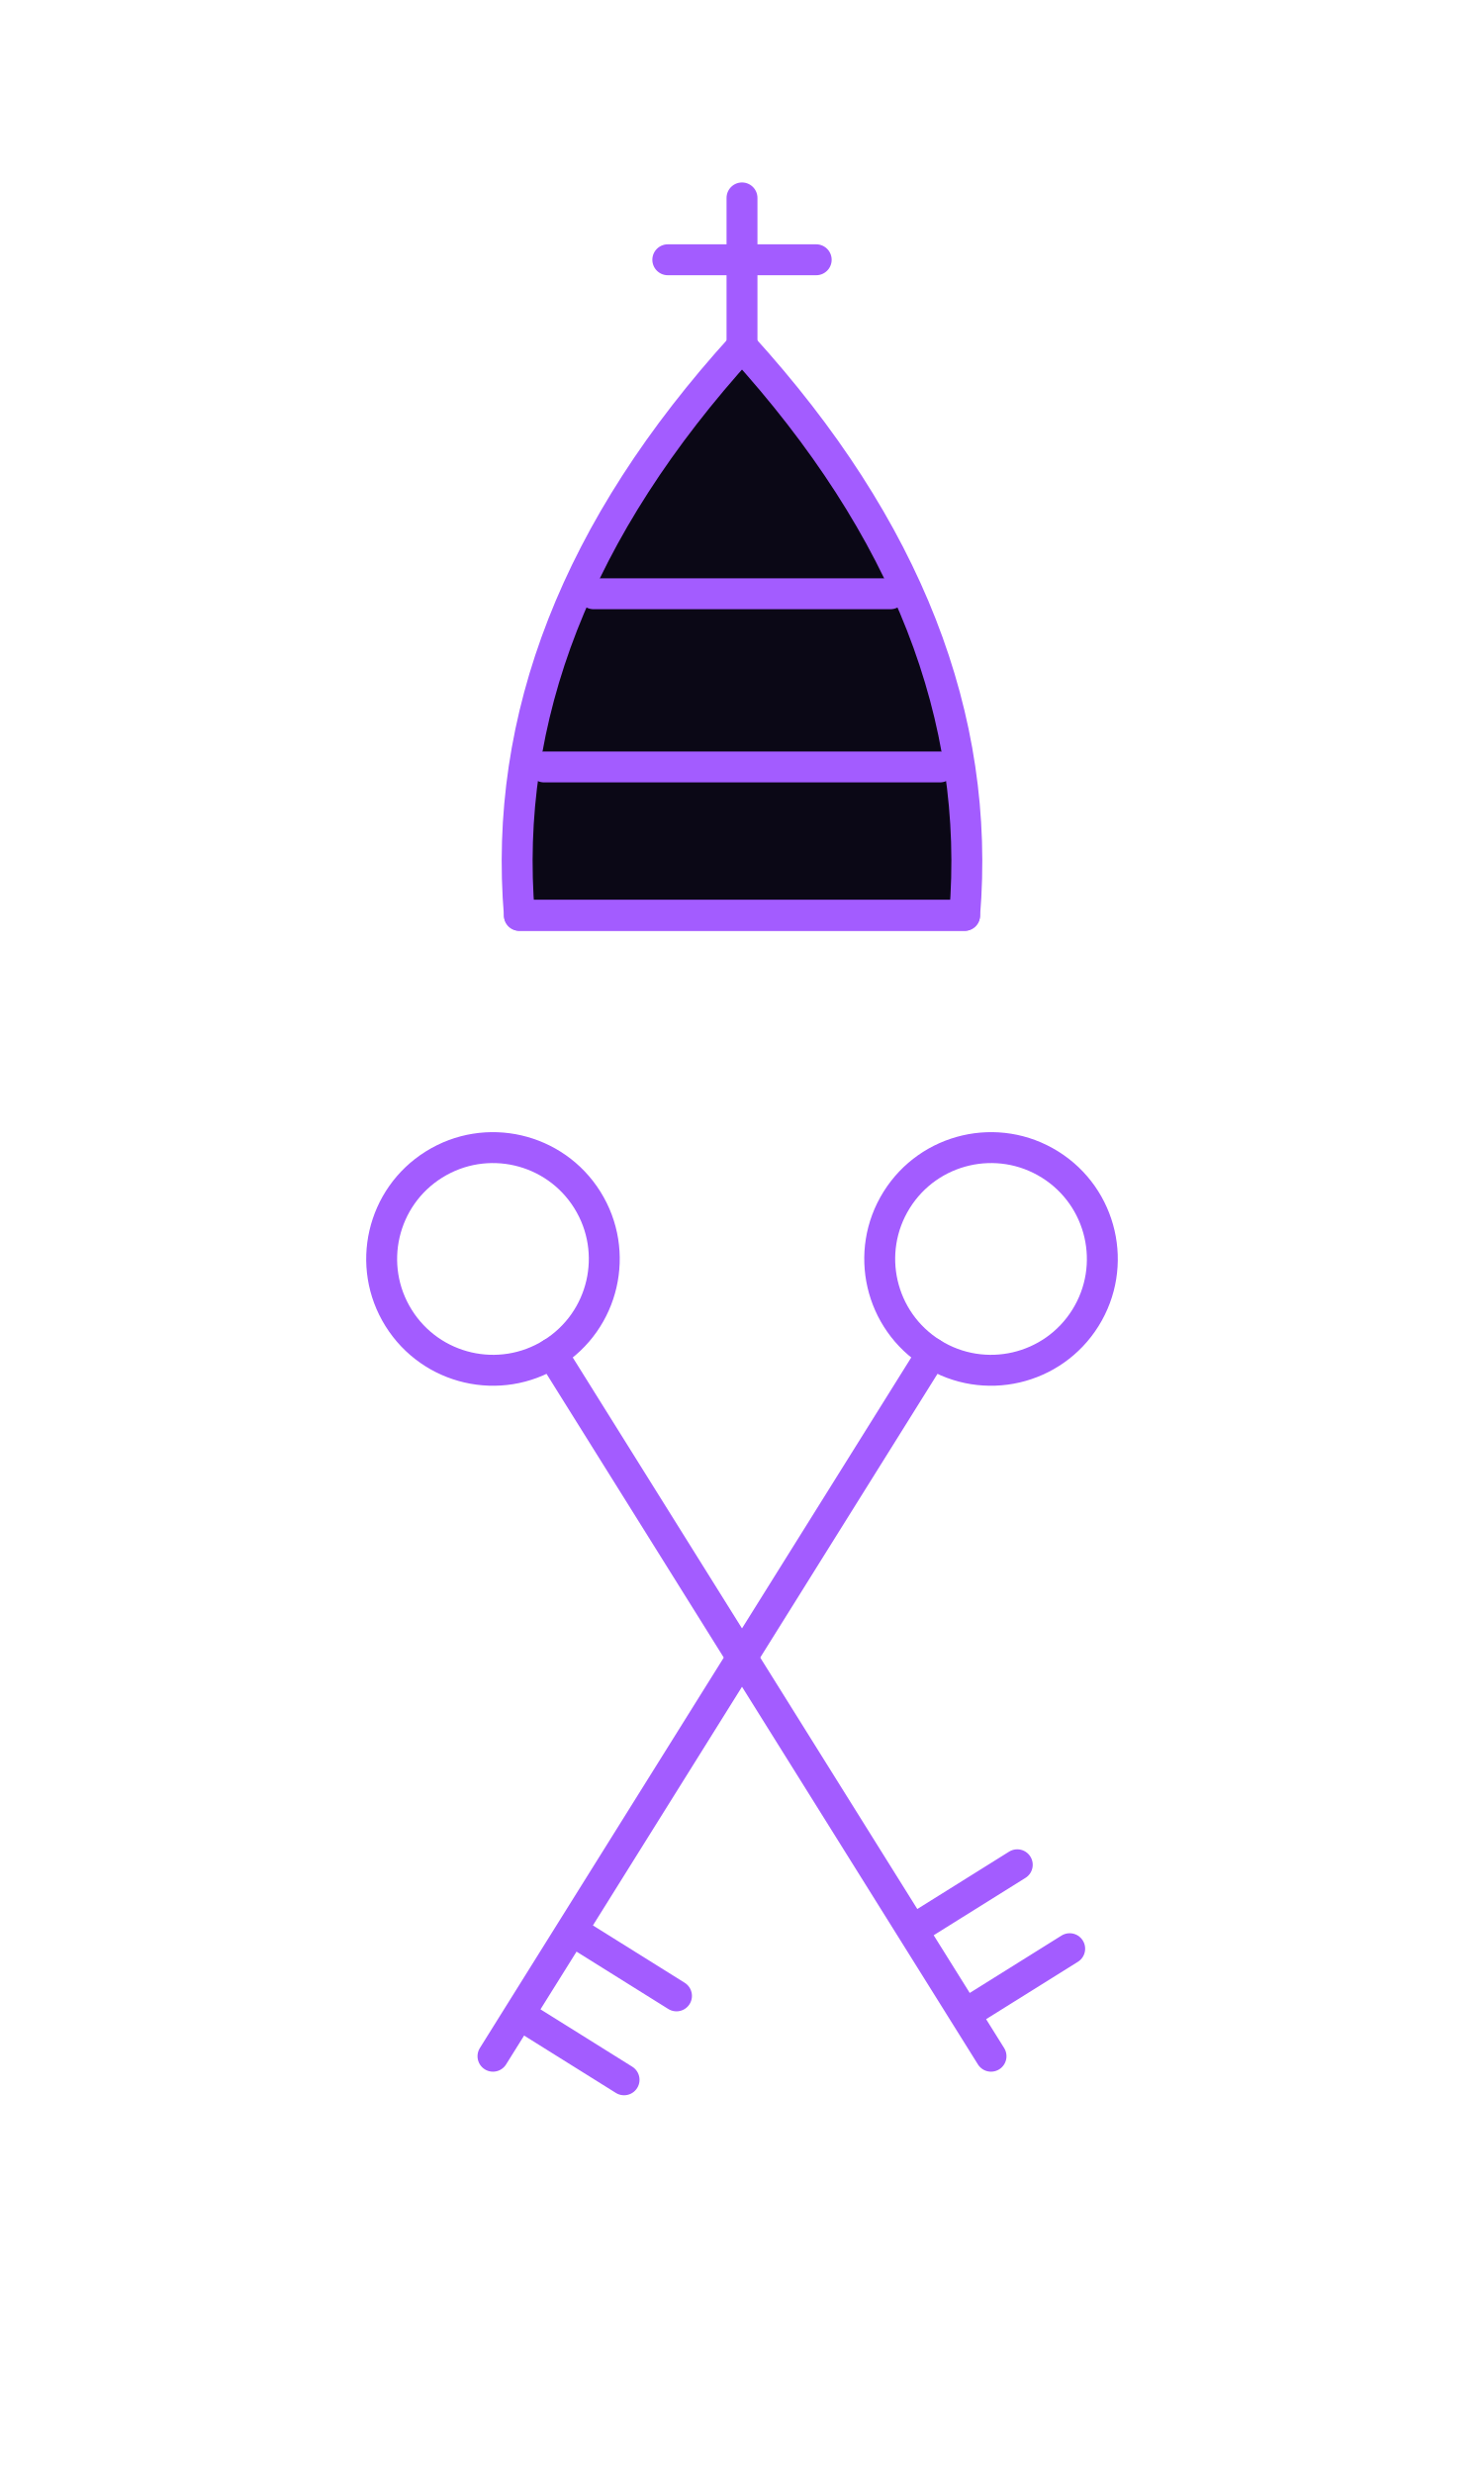
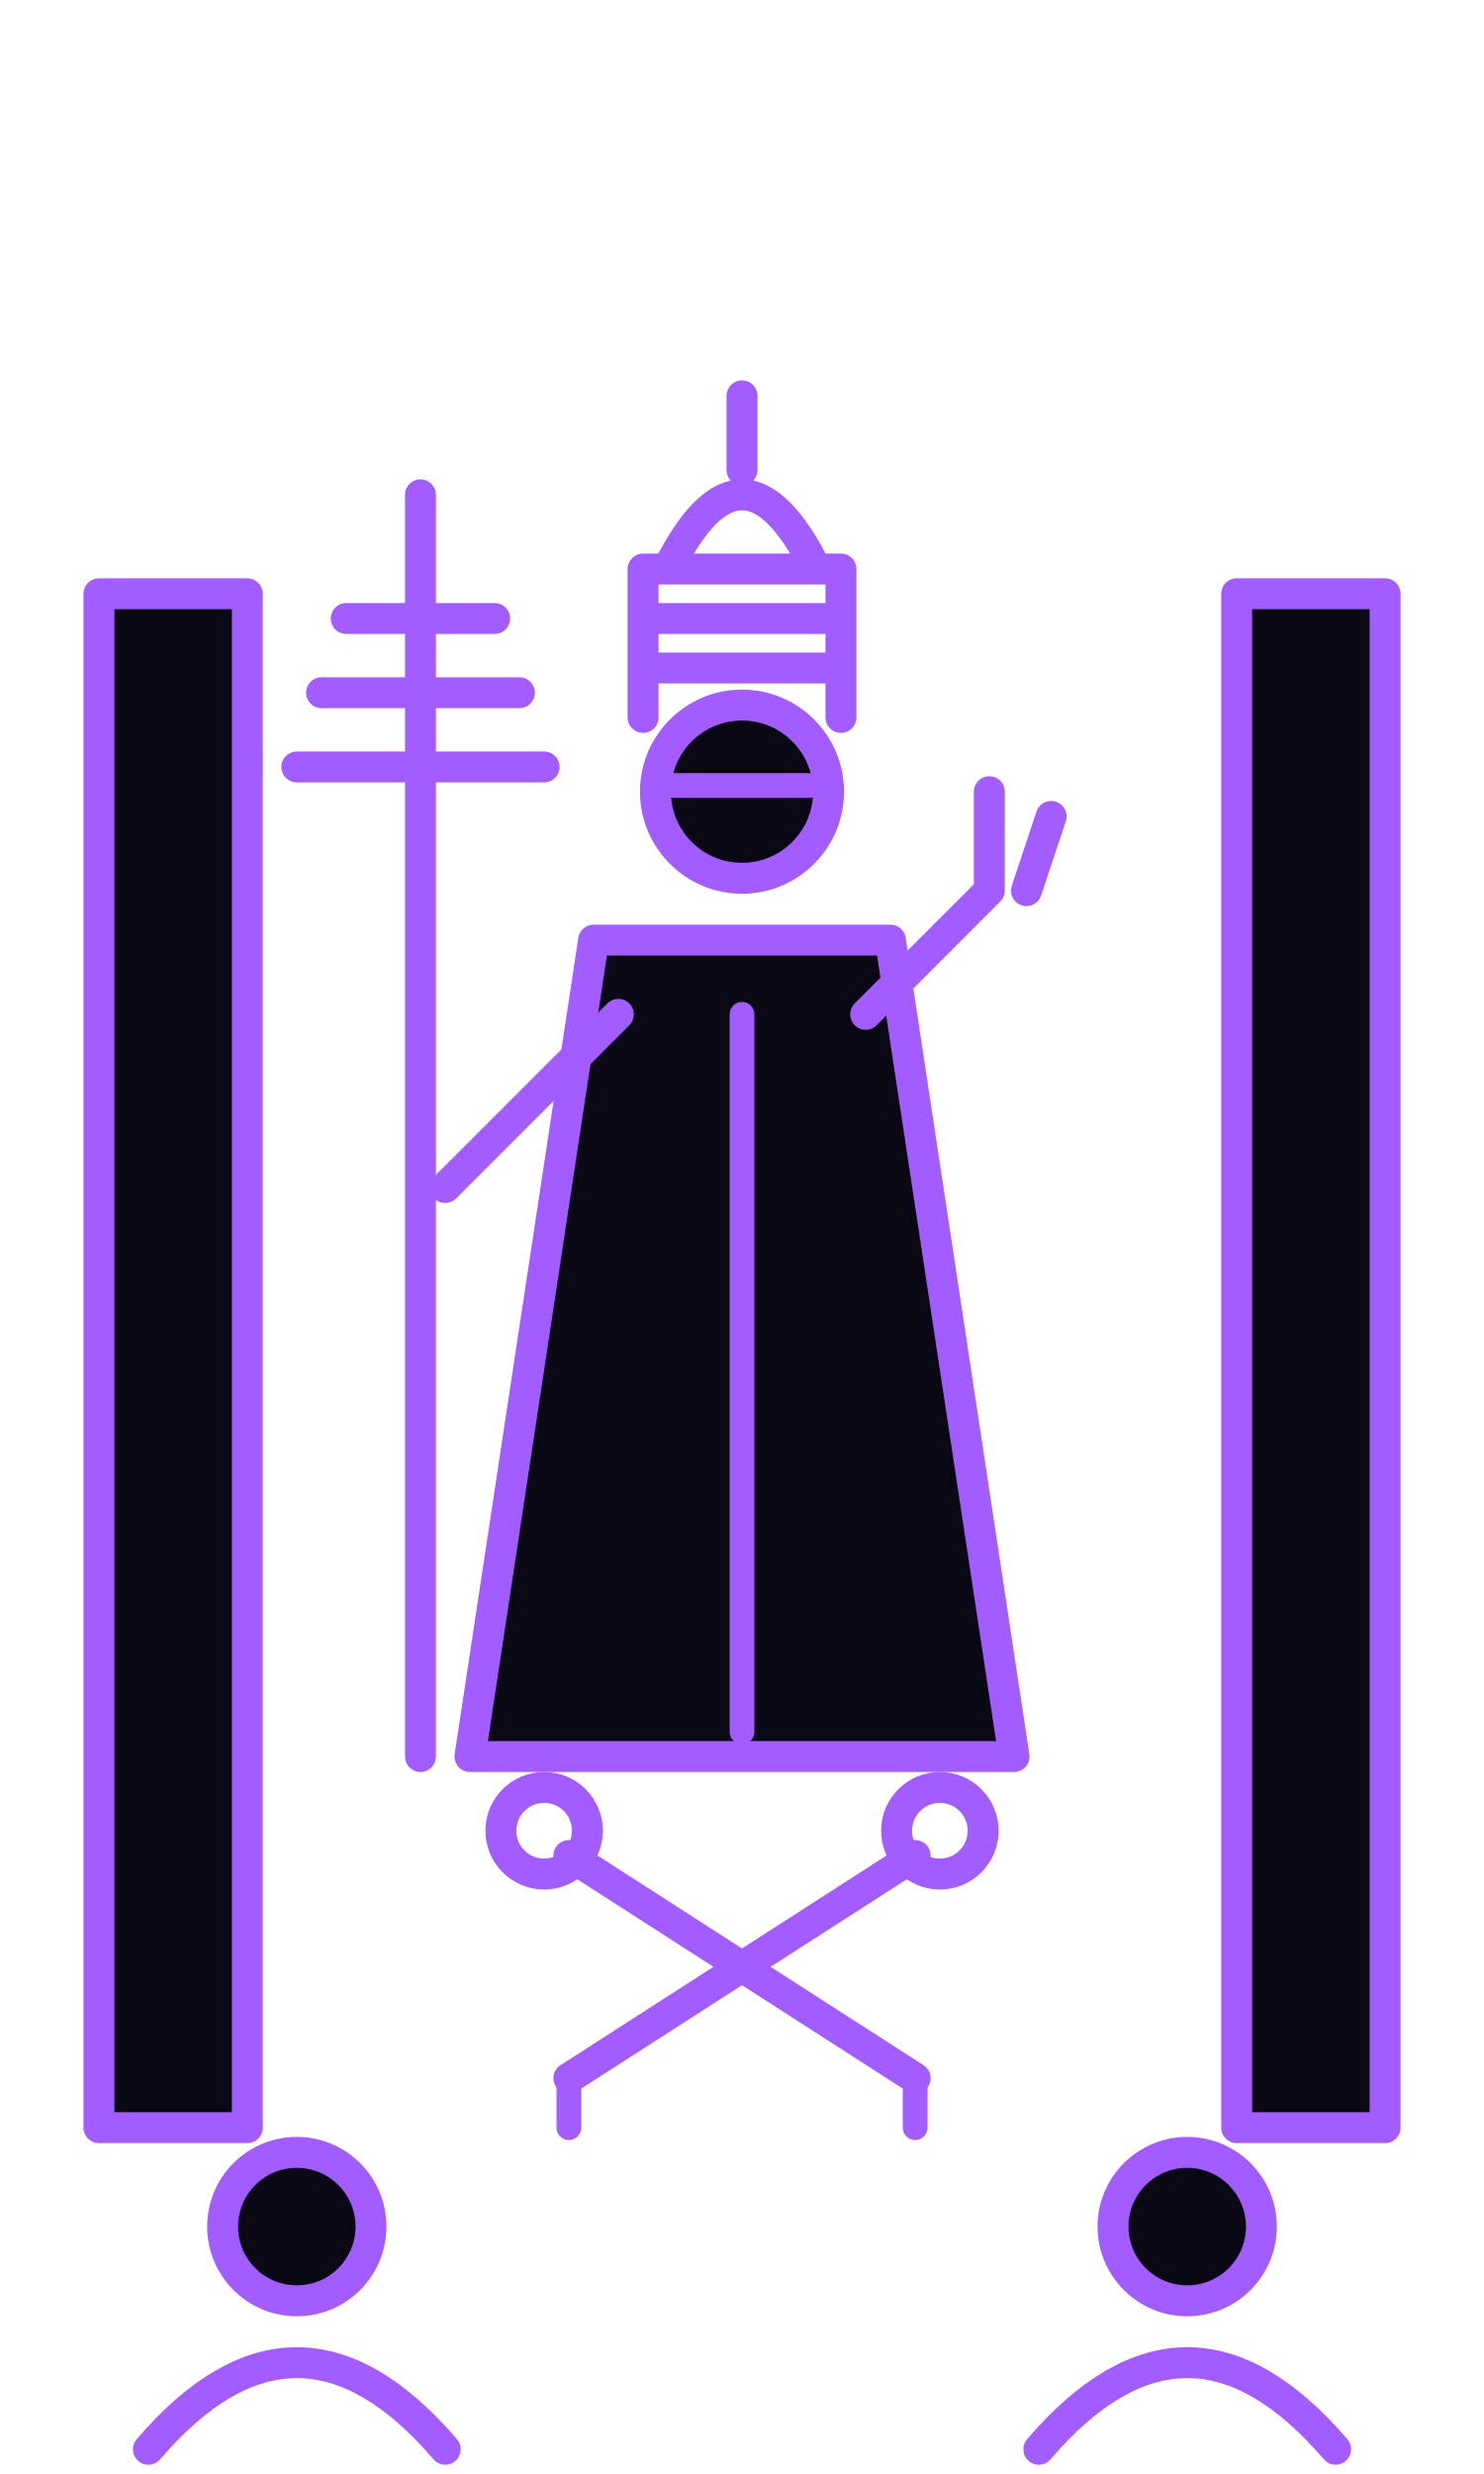
<svg xmlns="http://www.w3.org/2000/svg" viewBox="0 0 120 200" role="img">
  <g fill="none" stroke="#a35cff" stroke-width="2.5" stroke-linecap="round" stroke-linejoin="round">
-     <path d="M42 74 Q40 50 60 28 Q80 50 78 74 Z" fill="#0b0816" />
-     <path d="M42 74 L78 74 M44 62 L76 62 M48 48 L72 48" />
-     <path d="M60 28 L60 16 M54 21 L66 21" />
-     <g transform="rotate(32 60 134)">
-       <circle cx="60" cy="96" r="9" />
-       <path d="M60 105 L60 172 M60 160 L70 160 M60 168 L70 168" />
-     </g>
-     <g transform="rotate(-32 60 134)">
-       <circle cx="60" cy="96" r="9" />
-       <path d="M60 105 L60 172 M60 160 L70 160 M60 168 L70 168" />
-     </g>
+     <rect x="8" y="48" width="12" height="124" fill="#0b0816" />
+     <rect x="100" y="48" width="12" height="124" fill="#0b0816" />
+     <path d="M48 76 L72 76 L82 142 L38 142 Z" fill="#0b0816" />
+     <path d="M60 82 L60 140" stroke-width="2" />
+     <path d="M70 82 L80 72 M80 72 L80 64 M83 72 L85 66" />
+     <path d="M50 82 L36 96" />
+     <path d="M34 40 L34 142 M28 50 L40 50 M26 56 L42 56 M24 62 L44 62" />
+     <circle cx="60" cy="64" r="7" fill="#0b0816" />
+     <path d="M54.5 63.5 L65.5 63.5" stroke-width="2" />
+     <path d="M52 58 L52 46 L68 46 L68 58 M52 54 L68 54 M52 50 L68 50 M54 46 Q60 34 66 46 M60 38 L60 32" />
+     <path d="M46 150 L74 168 M74 150 L46 168" />
+     <circle cx="44" cy="148" r="3.5" />
+     <circle cx="76" cy="148" r="3.5" />
+     <path d="M74 168 L74 172 M46 168 L46 172" stroke-width="2" />
+     <circle cx="24" cy="180" r="6" fill="#0b0816" />
+     <circle cx="96" cy="180" r="6" fill="#0b0816" />
+     <path d="M12 198 Q24 184 36 198 M84 198 Q96 184 108 198" />
  </g>
</svg>
